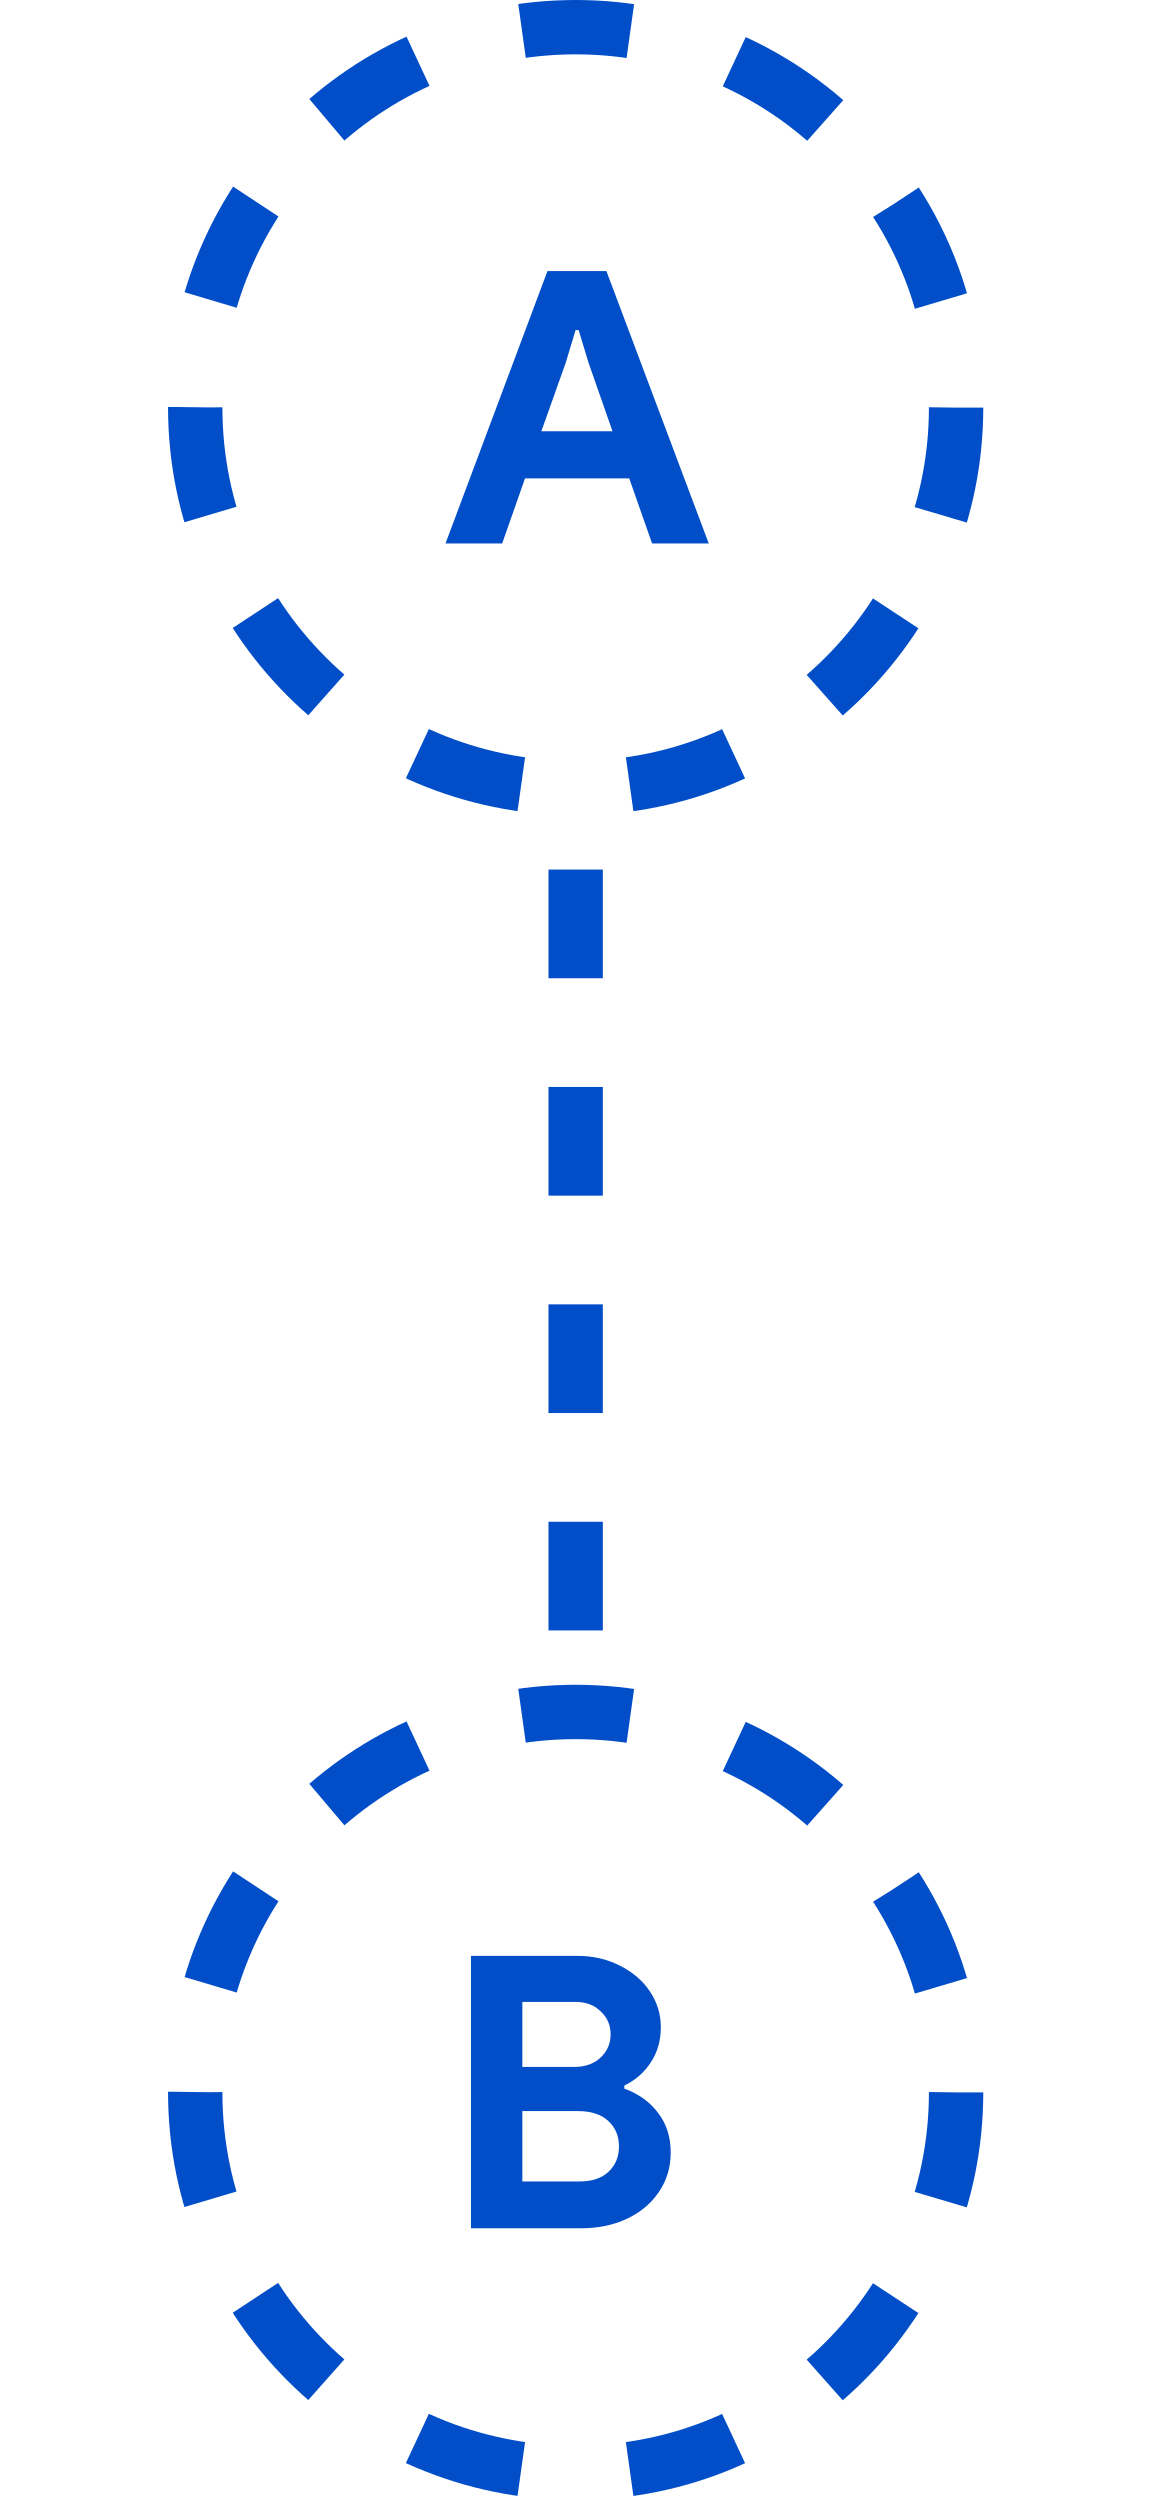
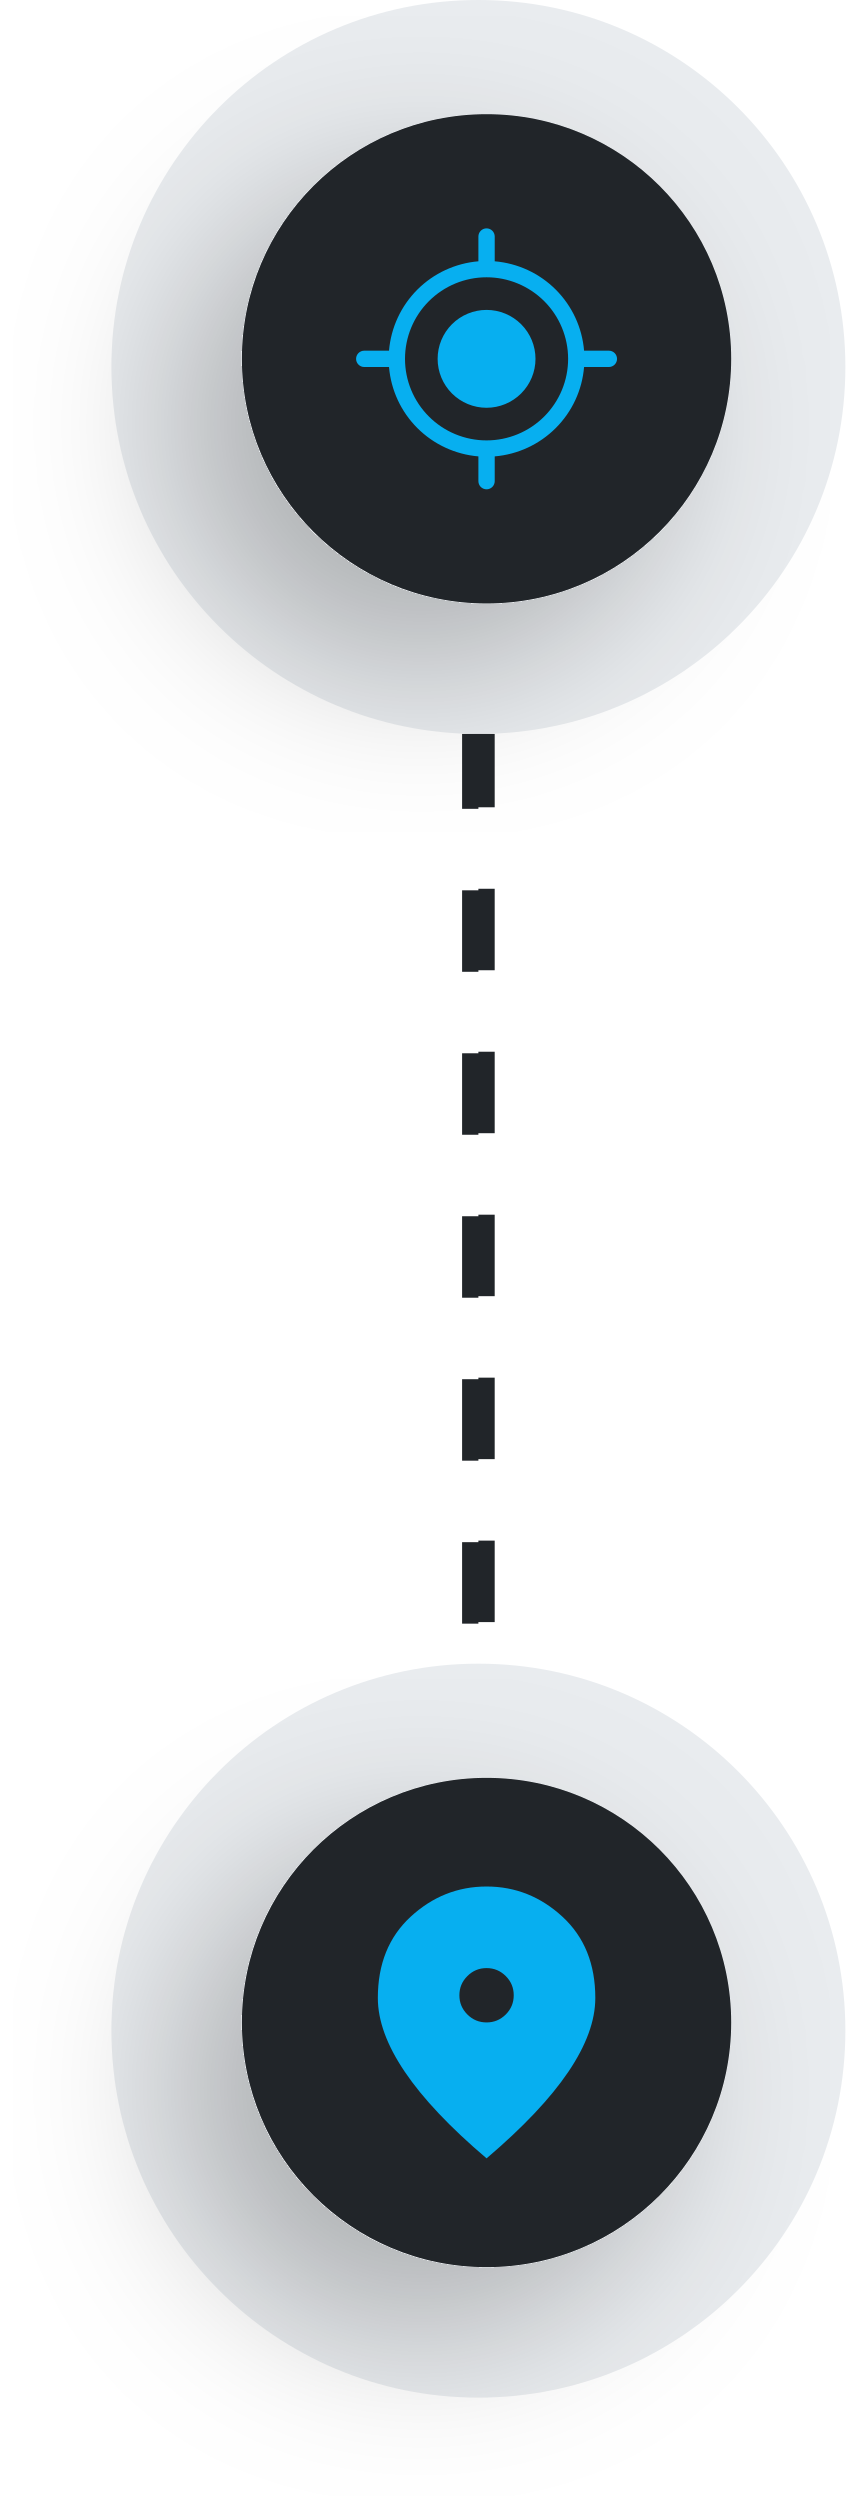
- <svg xmlns="http://www.w3.org/2000/svg" width="35" height="76" viewBox="0 0 15 46" fill="none">
-   <circle cx="7.5" cy="7.5" r="7" stroke="#024EC9" stroke-dasharray="2 2" />
-   <circle cx="7.5" cy="38.5" r="7" stroke="#024EC9" stroke-dasharray="2 2" />
-   <line x1="7.5" y1="16" x2="7.5" y2="30" stroke="#024EC9" stroke-dasharray="2 2" />
-   <path d="M6.981 4.988H8.066L9.949 10H8.906L8.486 8.803H6.568L6.148 10H5.105L6.981 4.988ZM8.178 7.935L7.737 6.675L7.555 6.073H7.499L7.317 6.675L6.869 7.935H8.178Z" fill="#024EC9" />
-   <path d="M5.574 35.988H7.534C7.814 35.988 8.071 36.046 8.304 36.163C8.542 36.28 8.729 36.438 8.864 36.639C8.999 36.84 9.067 37.059 9.067 37.297C9.067 37.549 9.004 37.768 8.878 37.955C8.757 38.137 8.596 38.277 8.395 38.375V38.431C8.656 38.524 8.864 38.674 9.018 38.879C9.172 39.08 9.249 39.322 9.249 39.607C9.249 39.882 9.174 40.127 9.025 40.342C8.88 40.552 8.682 40.715 8.43 40.832C8.183 40.944 7.907 41 7.604 41H5.574V35.988ZM7.464 38.032C7.669 38.032 7.833 37.976 7.954 37.864C8.08 37.747 8.143 37.603 8.143 37.43C8.143 37.262 8.082 37.122 7.961 37.01C7.844 36.893 7.688 36.835 7.492 36.835H6.519V38.032H7.464ZM7.569 40.139C7.798 40.139 7.975 40.081 8.101 39.964C8.232 39.843 8.297 39.686 8.297 39.495C8.297 39.304 8.232 39.147 8.101 39.026C7.97 38.905 7.784 38.844 7.541 38.844H6.519V40.139H7.569Z" fill="#024EC9" />
+ <svg xmlns="http://www.w3.org/2000/svg" width="28" height="81" viewBox="0 0 28 81" fill="none">
+   <circle cx="15.5" cy="11.89" r="11.89" fill="#E9ECEF" />
+   <g filter="url(#filter0_d_391_3014)">
+     <circle cx="15.764" cy="11.626" r="7.927" fill="#212529" />
+   </g>
+   <path d="M15.764 13.212C16.185 13.212 16.588 13.045 16.885 12.748C17.183 12.45 17.35 12.047 17.35 11.627C17.35 11.206 17.183 10.803 16.885 10.505C16.588 10.208 16.185 10.041 15.764 10.041C15.344 10.041 14.941 10.208 14.643 10.505C14.346 10.803 14.179 11.206 14.179 11.627C14.179 12.047 14.346 12.45 14.643 12.748C14.941 13.045 15.344 13.212 15.764 13.212ZM16.029 7.663C16.029 7.593 16.001 7.526 15.951 7.476C15.902 7.427 15.834 7.399 15.764 7.399C15.694 7.399 15.627 7.427 15.577 7.476C15.528 7.526 15.5 7.593 15.5 7.663V8.466C14.753 8.529 14.052 8.854 13.522 9.384C12.992 9.914 12.667 10.615 12.604 11.362H11.801C11.731 11.362 11.664 11.39 11.614 11.44C11.565 11.489 11.537 11.556 11.537 11.627C11.537 11.697 11.565 11.764 11.614 11.813C11.664 11.863 11.731 11.891 11.801 11.891H12.604C12.667 12.638 12.992 13.339 13.522 13.869C14.052 14.399 14.753 14.724 15.5 14.787V15.59C15.5 15.66 15.528 15.727 15.577 15.777C15.627 15.826 15.694 15.854 15.764 15.854C15.834 15.854 15.902 15.826 15.951 15.777C16.001 15.727 16.029 15.66 16.029 15.59V14.787C16.776 14.724 17.476 14.399 18.006 13.869C18.537 13.339 18.862 12.638 18.924 11.891H19.728C19.798 11.891 19.865 11.863 19.915 11.813C19.964 11.764 19.992 11.697 19.992 11.627C19.992 11.556 19.964 11.489 19.915 11.44C19.865 11.39 19.798 11.362 19.728 11.362H18.924C18.862 10.615 18.537 9.914 18.007 9.384C17.477 8.854 16.776 8.529 16.029 8.466V7.663ZM15.764 14.269C15.063 14.269 14.391 13.991 13.896 13.495C13.4 12.999 13.122 12.327 13.122 11.627C13.122 10.926 13.4 10.254 13.896 9.758C14.391 9.263 15.063 8.984 15.764 8.984C16.465 8.984 17.137 9.263 17.633 9.758C18.128 10.254 18.407 10.926 18.407 11.627C18.407 12.327 18.128 12.999 17.633 13.495C17.137 13.991 16.465 14.269 15.764 14.269Z" fill="#07AFF0" />
+   <rect x="15.236" y="24.044" width="0.528" height="29.593" stroke="#212529" stroke-width="0.528" stroke-dasharray="2.64 2.64" />
+   <circle cx="15.5" cy="65.793" r="11.89" fill="#E9ECEF" />
+   <g filter="url(#filter1_d_391_3014)">
+     <circle cx="15.764" cy="65.529" r="7.927" fill="#212529" />
+   </g>
+   <mask id="mask0_391_3014" style="mask-type:alpha" maskUnits="userSpaceOnUse" x="10" y="60" width="12" height="11">
+     <rect x="10.48" y="60.243" width="10.569" height="10.569" fill="#D9D9D9" />
+   </mask>
+   <g mask="url(#mask0_391_3014)">
+     <path d="M15.765 65.527C16.007 65.527 16.214 65.441 16.387 65.269C16.559 65.096 16.645 64.889 16.645 64.647C16.645 64.404 16.559 64.197 16.387 64.025C16.214 63.852 16.007 63.766 15.765 63.766C15.523 63.766 15.315 63.852 15.143 64.025C14.97 64.197 14.884 64.404 14.884 64.647C14.884 64.889 14.97 65.096 15.143 65.269C15.315 65.441 15.523 65.527 15.765 65.527ZM15.765 69.931C14.583 68.926 13.7 67.992 13.117 67.129C12.534 66.267 12.242 65.469 12.242 64.735C12.242 63.634 12.596 62.757 13.304 62.103C14.012 61.45 14.833 61.123 15.765 61.123C16.697 61.123 17.517 61.45 18.225 62.103C18.934 62.757 19.288 63.634 19.288 64.735C19.288 65.469 18.996 66.267 18.413 67.129C17.829 67.992 16.946 68.926 15.765 69.931Z" fill="#07AFF0" />
+   </g>
+   <defs>
+     <filter id="filter0_d_391_3014" x="0.439" y="0.528" width="26.423" height="26.423" filterUnits="userSpaceOnUse" color-interpolation-filters="sRGB">
+       <feFlood flood-opacity="0" result="BackgroundImageFix" />
+       <feColorMatrix in="SourceAlpha" type="matrix" values="0 0 0 0 0 0 0 0 0 0 0 0 0 0 0 0 0 0 127 0" result="hardAlpha" />
+       <feOffset dx="-2.114" dy="2.114" />
+       <feGaussianBlur stdDeviation="2.642" />
+       <feComposite in2="hardAlpha" operator="out" />
+       <feColorMatrix type="matrix" values="0 0 0 0 0 0 0 0 0 0 0 0 0 0 0 0 0 0 0.25 0" />
+       <feBlend mode="normal" in2="BackgroundImageFix" result="effect1_dropShadow_391_3014" />
+       <feBlend mode="normal" in="SourceGraphic" in2="effect1_dropShadow_391_3014" result="shape" />
+     </filter>
+     <filter id="filter1_d_391_3014" x="0.439" y="54.431" width="26.423" height="26.423" filterUnits="userSpaceOnUse" color-interpolation-filters="sRGB">
+       <feFlood flood-opacity="0" result="BackgroundImageFix" />
+       <feColorMatrix in="SourceAlpha" type="matrix" values="0 0 0 0 0 0 0 0 0 0 0 0 0 0 0 0 0 0 127 0" result="hardAlpha" />
+       <feOffset dx="-2.114" dy="2.114" />
+       <feGaussianBlur stdDeviation="2.642" />
+       <feComposite in2="hardAlpha" operator="out" />
+       <feColorMatrix type="matrix" values="0 0 0 0 0 0 0 0 0 0 0 0 0 0 0 0 0 0 0.25 0" />
+       <feBlend mode="normal" in2="BackgroundImageFix" result="effect1_dropShadow_391_3014" />
+       <feBlend mode="normal" in="SourceGraphic" in2="effect1_dropShadow_391_3014" result="shape" />
+     </filter>
+   </defs>
</svg>
